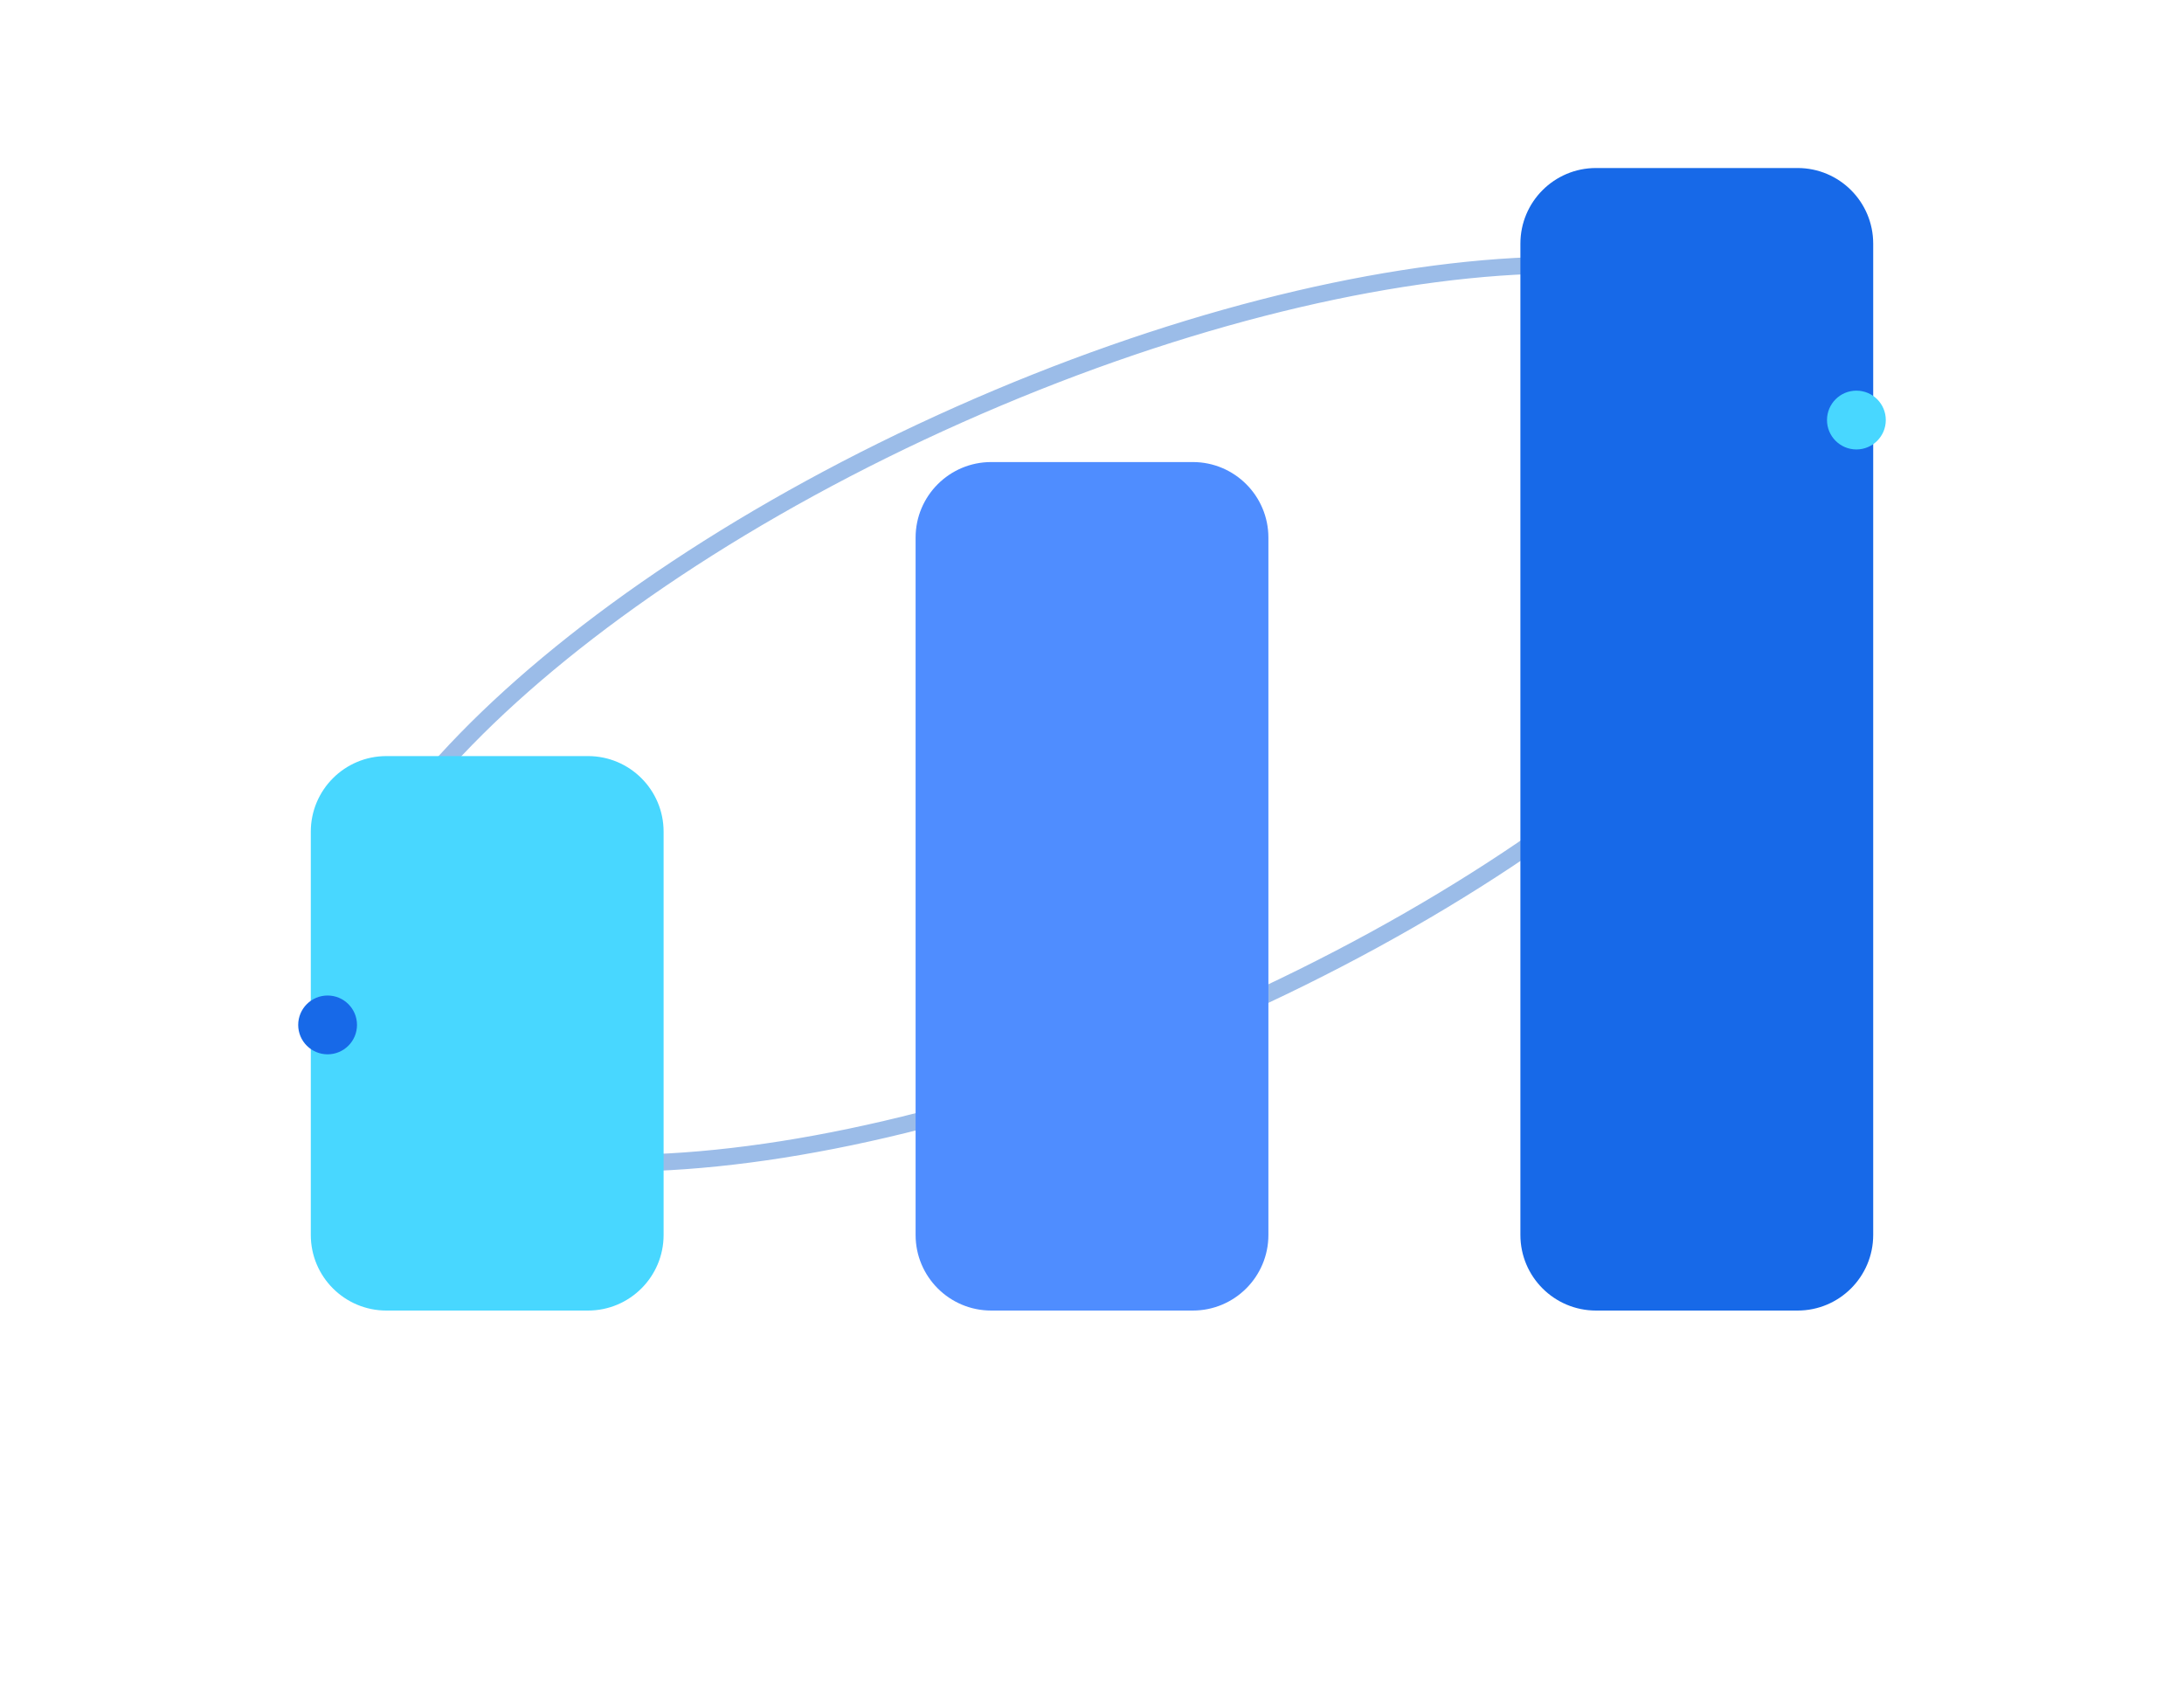
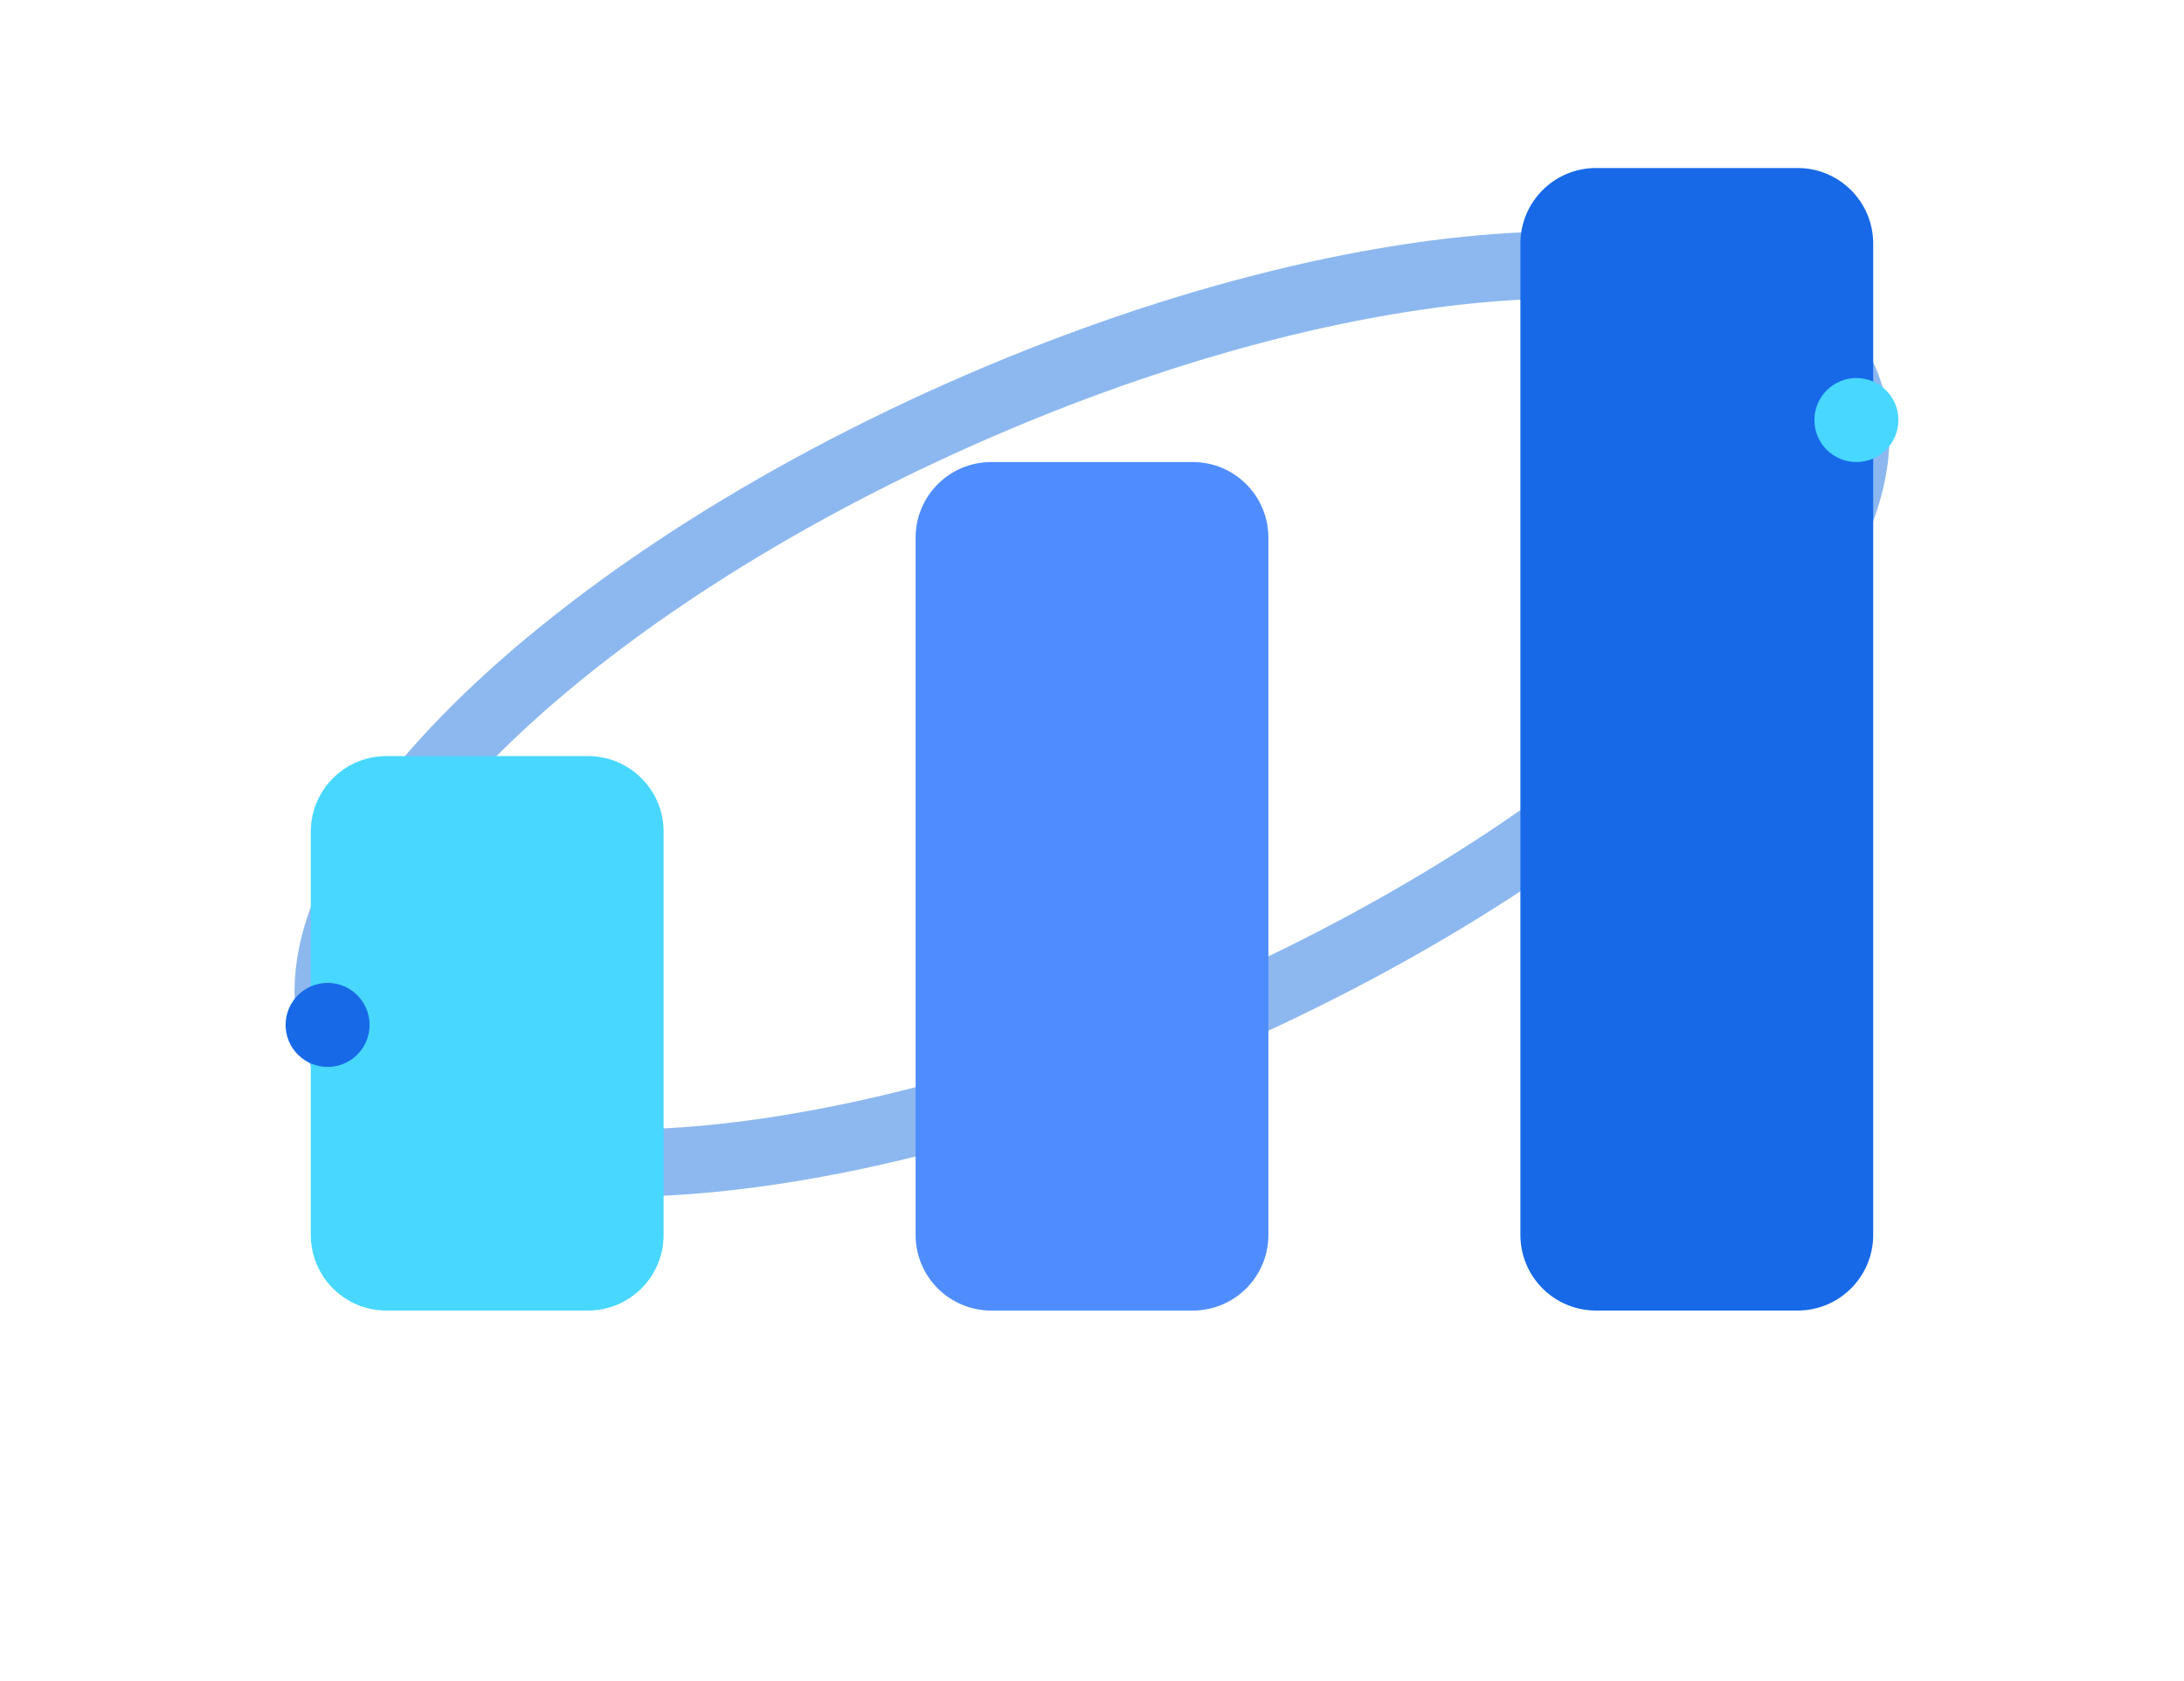
<svg xmlns="http://www.w3.org/2000/svg" viewBox="0 0 260 200" role="img" aria-labelledby="title desc">
-   <ellipse cx="130" cy="85" rx="98" ry="39" transform="rotate(-24 130 85)" fill="none" stroke="#9bbce8" stroke-width="2" />
+   <ellipse cx="130" cy="85" rx="98" ry="39" transform="rotate(-24 130 85)" fill="none" stroke="#8db8ef" stroke-width="8" />
  <rect x="37" y="90" width="42" height="66" rx="9" fill="#48d7ff" />
  <rect x="109" y="55" width="42" height="101" rx="9" fill="#4f8dff" />
  <rect x="181" y="20" width="42" height="136" rx="9" fill="#1769e8" />
-   <circle cx="39" cy="122" r="3.5" fill="#1769e8" />
-   <circle cx="221" cy="50" r="3.5" fill="#48d7ff" />
+   <circle cx="39" cy="122" r="5" fill="#1769e8" />
+   <circle cx="221" cy="50" r="5" fill="#48d7ff" />
</svg>
